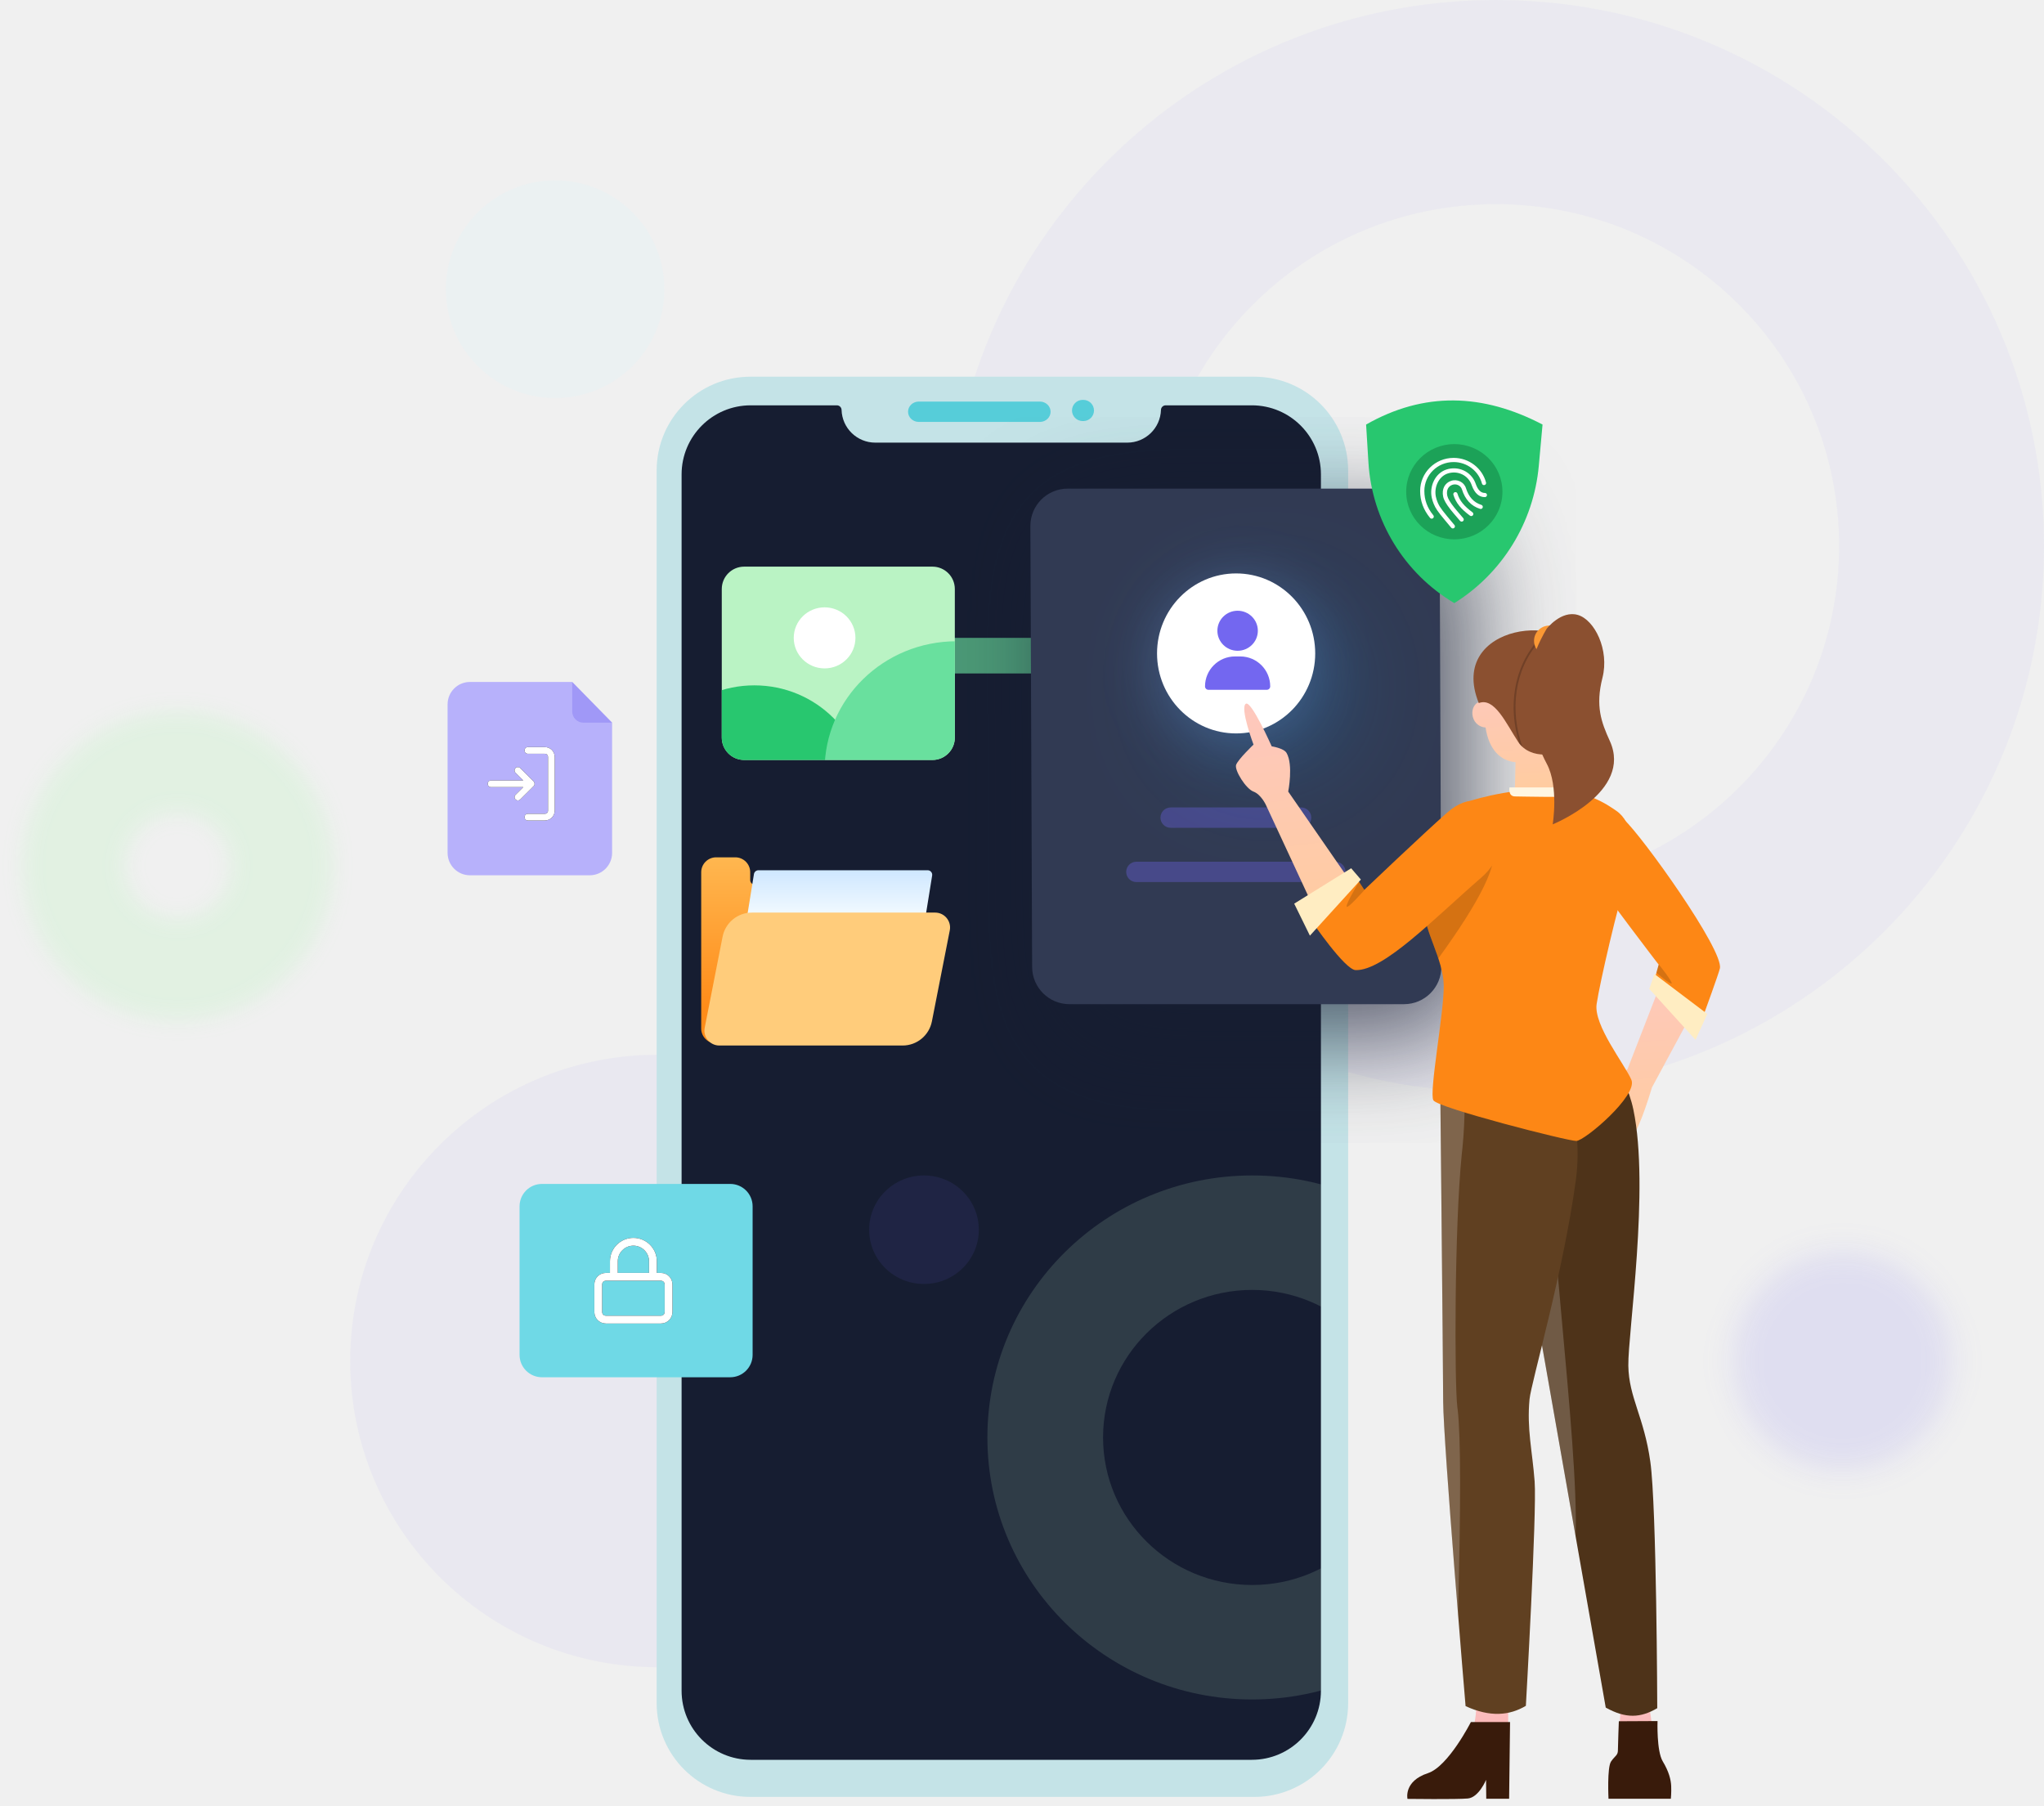
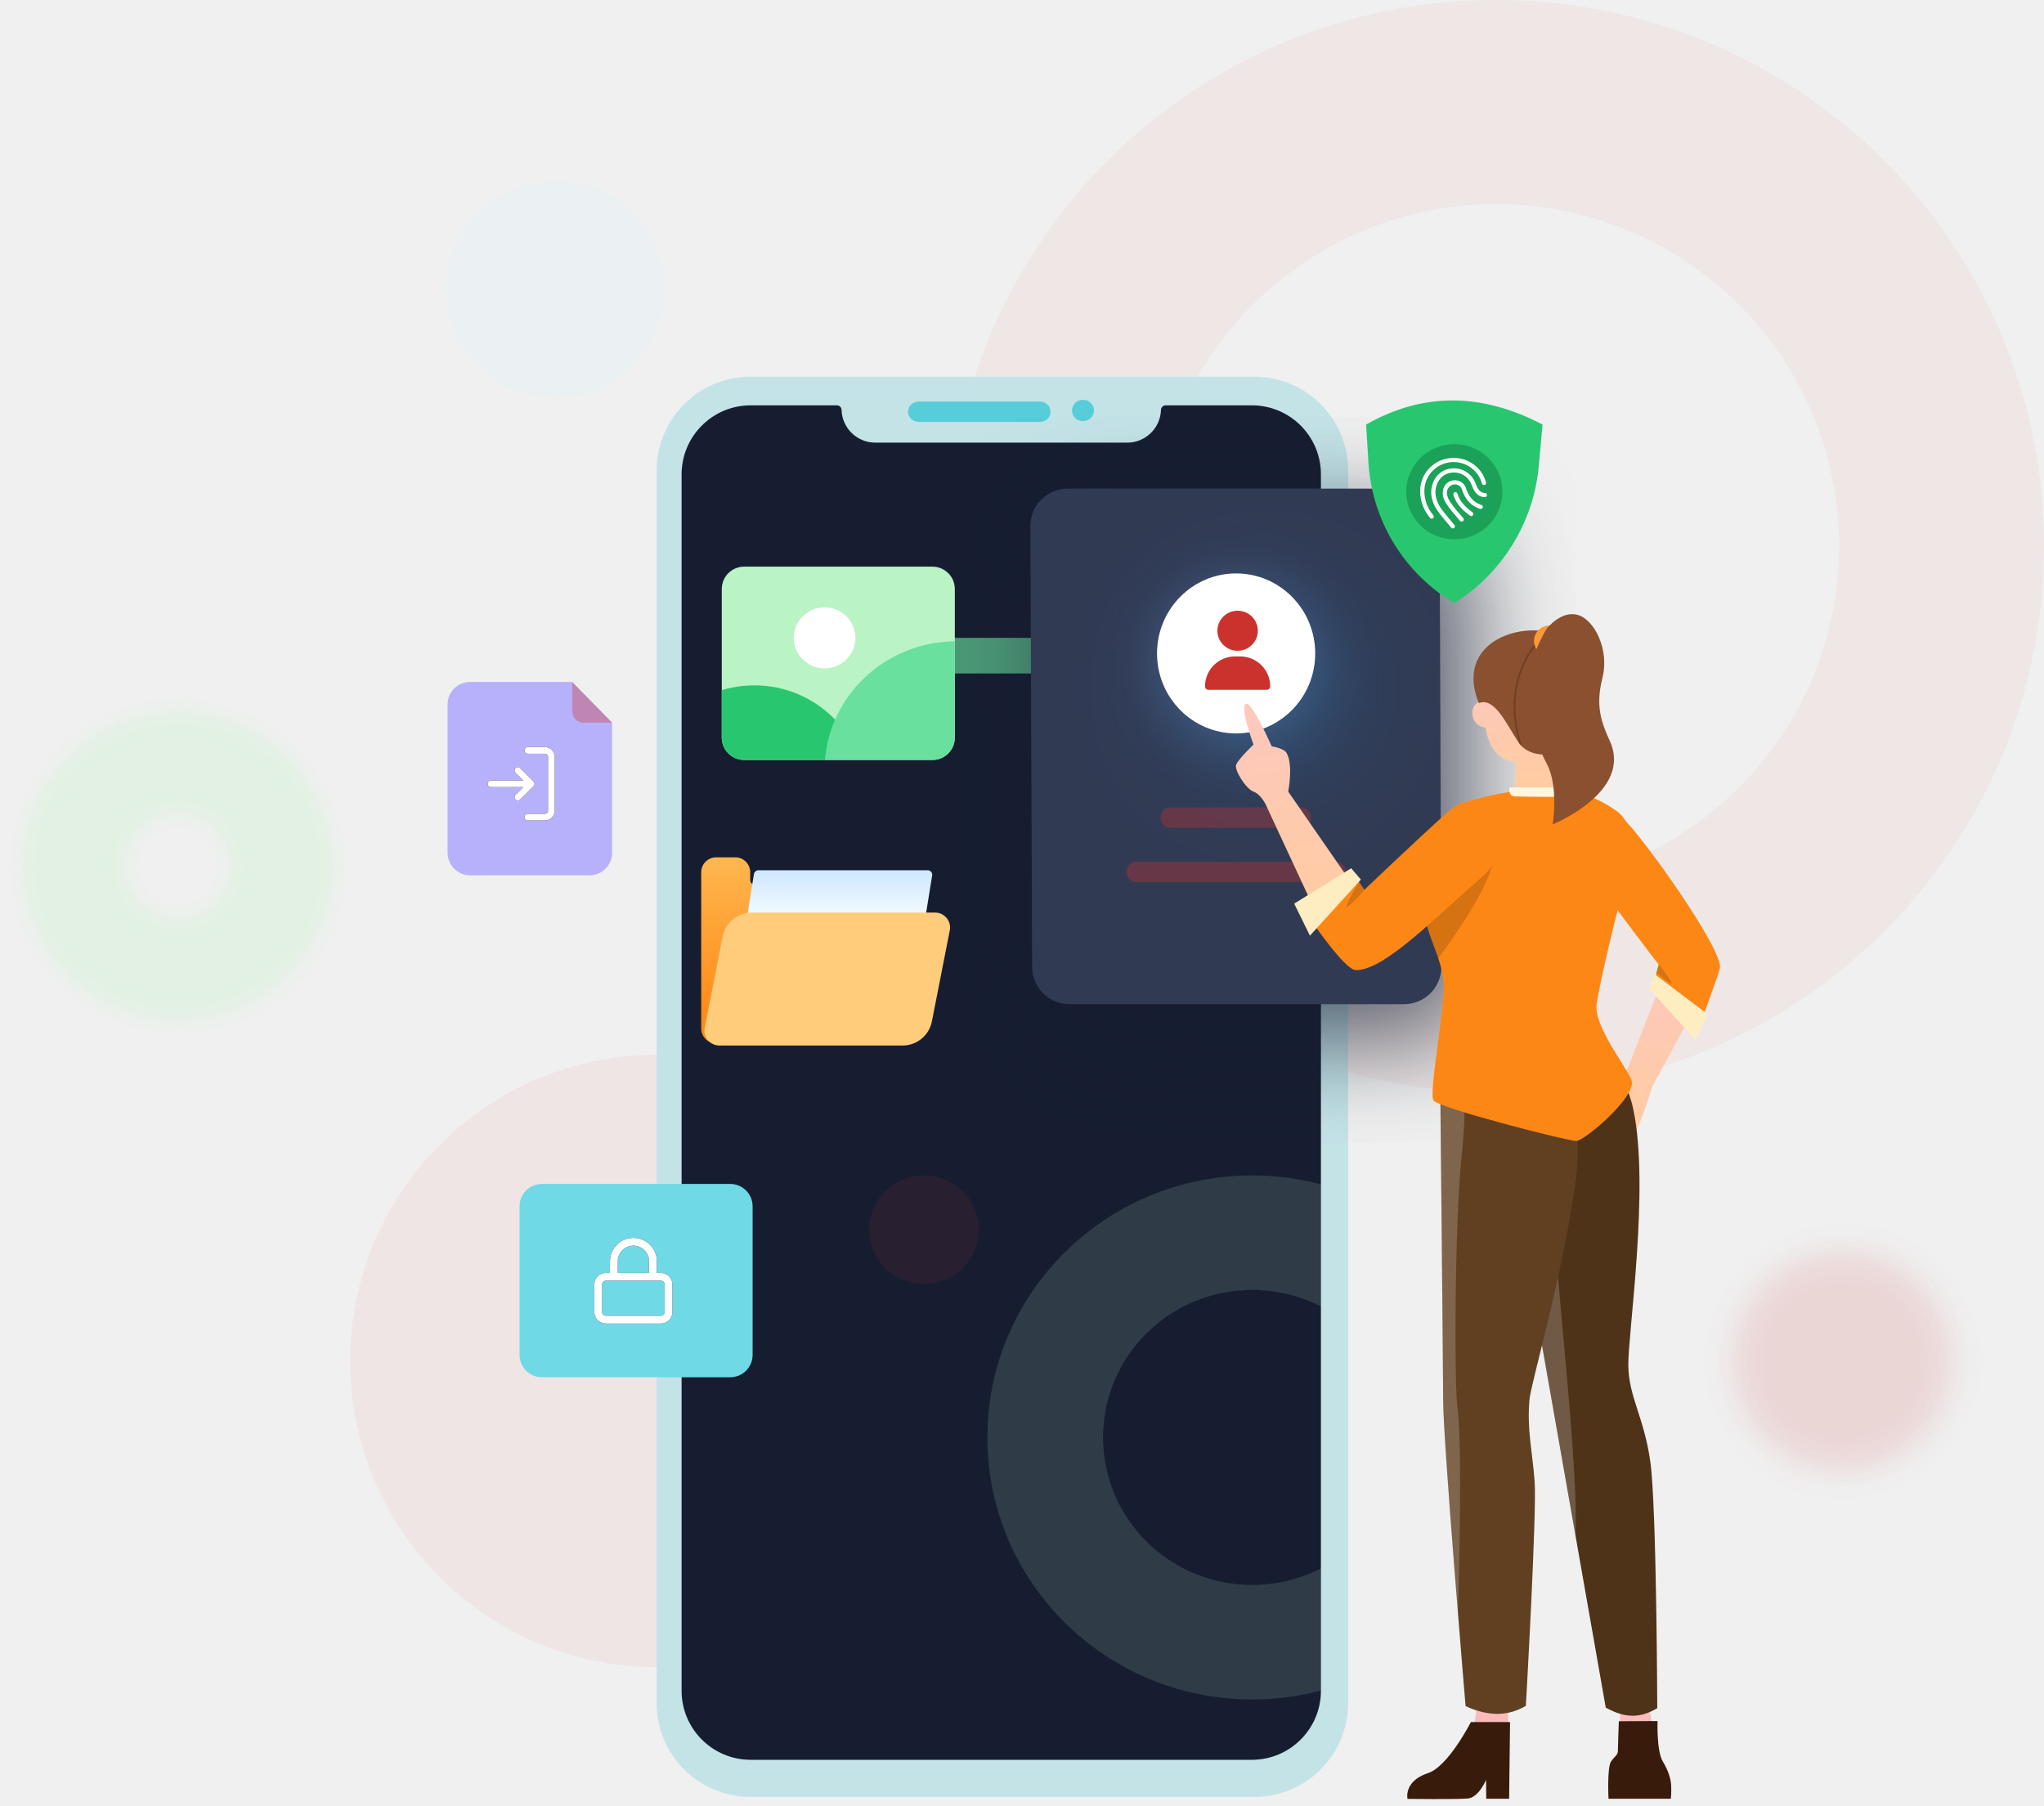
<svg xmlns="http://www.w3.org/2000/svg" width="548" height="484" viewBox="0 0 548 484" fill="none">
  <g id="Illustration">
    <g id="Shape">
-       <path id="Oval" opacity="0.053" fill-rule="evenodd" clip-rule="evenodd" d="M548 146.415C548 65.552 482.211 0 401.056 0C319.901 0 254.111 65.552 254.111 146.415C254.111 227.278 319.901 292.831 401.056 292.831C482.211 292.831 548 227.278 548 146.415ZM309.044 146.415C309.044 95.781 350.239 54.735 401.056 54.735C451.872 54.735 493.067 95.781 493.067 146.415C493.067 197.049 451.872 238.096 401.056 238.096C350.239 238.096 309.044 197.049 309.044 146.415Z" fill="#7367F0" />
+       <path id="Oval" opacity="0.053" fill-rule="evenodd" clip-rule="evenodd" d="M548 146.415C548 65.552 482.211 0 401.056 0C319.901 0 254.111 65.552 254.111 146.415C254.111 227.278 319.901 292.831 401.056 292.831C482.211 292.831 548 227.278 548 146.415ZM309.044 146.415C309.044 95.781 350.239 54.735 401.056 54.735C451.872 54.735 493.067 95.781 493.067 146.415C493.067 197.049 451.872 238.096 401.056 238.096C350.239 238.096 309.044 197.049 309.044 146.415Z" fill="#cc322d" />
      <g id="Oval_2" opacity="0.141" filter="url(#filter0_f)">
        <path fill-rule="evenodd" clip-rule="evenodd" d="M89.314 232.166C89.314 209.243 70.664 190.659 47.657 190.659C24.651 190.659 6 209.243 6 232.166C6 255.09 24.651 273.673 47.657 273.673C70.664 273.673 89.314 255.09 89.314 232.166ZM33.466 232.166C33.466 224.357 39.82 218.027 47.657 218.027C55.495 218.027 61.848 224.357 61.848 232.166C61.848 239.976 55.495 246.306 47.657 246.306C39.82 246.306 33.466 239.976 33.466 232.166Z" fill="#8BF78F" />
      </g>
-       <ellipse id="Oval_3" cx="176.29" cy="364.898" rx="82.399" ry="82.102" fill="#7367F0" fill-opacity="0.061" />
+       <ellipse id="Oval_3" cx="176.29" cy="364.898" rx="82.399" ry="82.102" fill="#cc322d" fill-opacity="0.061" />
      <ellipse id="Oval_4" opacity="0.141" cx="148.825" cy="77.541" rx="29.297" ry="29.192" fill="#CEF5FF" />
      <g id="Oval_5" filter="url(#filter1_f)">
-         <ellipse cx="493.983" cy="364.898" rx="29.297" ry="29.192" fill="#7367F0" fill-opacity="0.136" />
+         <ellipse cx="493.983" cy="364.898" rx="29.297" ry="29.192" fill="#cc322d" fill-opacity="0.136" />
      </g>
    </g>
    <g id="File Organizer">
      <g id="Phone3">
        <path id="Rectangle" fill-rule="evenodd" clip-rule="evenodd" d="M176.051 126.137C176.051 112.254 187.305 101 201.188 101H336.301C350.184 101 361.438 112.254 361.438 126.137V456.637C361.438 470.52 350.184 481.774 336.301 481.774H201.188C187.305 481.774 176.051 470.52 176.051 456.637V126.137Z" fill="#C4E3E7" />
        <g id="Group 48">
          <path id="Rectangle_2" fill-rule="evenodd" clip-rule="evenodd" d="M182.737 127.195C182.737 116.966 191.03 108.673 201.259 108.673H224.364C225.046 108.673 225.605 109.216 225.625 109.898V109.898C225.768 114.787 229.772 118.676 234.663 118.676H302.219C307.11 118.676 311.114 114.787 311.257 109.898V109.898C311.277 109.216 311.835 108.673 312.518 108.673H335.622C345.852 108.673 354.144 116.966 354.144 127.195V453.306C354.144 463.535 345.852 471.828 335.622 471.828H201.259C191.03 471.828 182.737 463.535 182.737 453.306V127.195Z" fill="#161D31" />
          <mask id="mask0" mask-type="alpha" maskUnits="userSpaceOnUse" x="182" y="108" width="173" height="364">
            <path id="Rectangle_3" fill-rule="evenodd" clip-rule="evenodd" d="M182.737 127.195C182.737 116.966 191.03 108.673 201.259 108.673H224.364C225.046 108.673 225.605 109.216 225.625 109.898V109.898C225.768 114.787 229.772 118.676 234.663 118.676H302.219C307.11 118.676 311.114 114.787 311.257 109.898V109.898C311.277 109.216 311.835 108.673 312.518 108.673H335.622C345.852 108.673 354.144 116.966 354.144 127.195V453.306C354.144 463.535 345.852 471.828 335.622 471.828H201.259C191.03 471.828 182.737 463.535 182.737 453.306V127.195Z" fill="white" />
          </mask>
          <g mask="url(#mask0)">
-             <ellipse id="Oval_6" opacity="0.099" cx="247.722" cy="329.703" rx="14.702" ry="14.55" fill="#7367F0" />
+             <ellipse id="Oval_6" opacity="0.099" cx="247.722" cy="329.703" rx="14.702" ry="14.55" fill="#cc322d" />
            <path id="Oval_7" opacity="0.141" fill-rule="evenodd" clip-rule="evenodd" d="M335.704 315.153C374.906 315.153 406.686 346.604 406.686 385.401C406.686 424.198 374.906 455.649 335.704 455.649C296.501 455.649 264.722 424.198 264.722 385.401C264.722 346.604 296.501 315.153 335.704 315.153ZM335.704 345.844C313.629 345.844 295.733 363.555 295.733 385.401C295.733 407.248 313.629 424.958 335.704 424.958C357.779 424.958 375.674 407.248 375.674 385.401C375.674 363.555 357.779 345.844 335.704 345.844Z" fill="#C8F5D0" />
            <path id="Rectangle_4" fill-rule="evenodd" clip-rule="evenodd" d="M203.617 175.795C203.617 173.158 205.755 171.021 208.391 171.021H329.781C332.417 171.021 334.555 173.158 334.555 175.795V175.795C334.555 178.431 332.417 180.569 329.781 180.569H208.391C205.755 180.569 203.617 178.431 203.617 175.795V175.795Z" fill="#68DE9E" fill-opacity="0.642" />
          </g>
        </g>
        <path id="Path" d="M278.793 107.666C280.378 107.666 281.664 108.888 281.664 110.394C281.664 111.868 280.435 113.068 278.898 113.121L278.793 113.122H246.324C244.738 113.122 243.452 111.901 243.452 110.394C243.452 108.921 244.681 107.721 246.218 107.668L246.324 107.666H278.793Z" fill="#56CDD9" />
        <path id="Path_2" d="M290.429 107.211C292.015 107.211 293.301 108.484 293.301 110.053C293.301 111.588 292.072 112.838 290.535 112.893L290.429 112.895H290.279C288.693 112.895 287.407 111.623 287.407 110.053C287.407 108.519 288.636 107.268 290.173 107.213L290.279 107.211H290.429Z" fill="#56CDD9" />
      </g>
      <g id="Icon54">
        <g id="Group 37">
          <path id="Rectangle_5" fill-rule="evenodd" clip-rule="evenodd" d="M187.996 233.861C187.996 231.652 189.787 229.861 191.996 229.861L197.132 229.861C199.341 229.861 201.132 231.652 201.132 233.861V235.965C201.132 236.638 201.678 237.184 202.351 237.184H243.654C245.864 237.184 247.654 238.975 247.654 241.184V275.755C247.654 277.964 245.864 279.755 243.654 279.755H191.996C189.787 279.755 187.996 277.964 187.996 275.755V233.861Z" fill="url(#paint0_linear)" />
          <path id="Rectangle_6" fill-rule="evenodd" clip-rule="evenodd" d="M202.134 234.351C202.23 233.76 202.74 233.326 203.338 233.326H248.707C249.458 233.326 250.031 233.998 249.911 234.739L243.1 276.997C243.005 277.588 242.495 278.022 241.897 278.022H196.527C195.776 278.022 195.204 277.35 195.323 276.609L202.134 234.351Z" fill="url(#paint1_linear)" />
          <path id="Rectangle_7" fill-rule="evenodd" clip-rule="evenodd" d="M250.713 244.677C253.232 244.677 255.124 246.976 254.638 249.448L249.842 273.86C249.105 277.612 245.816 280.318 241.992 280.318H192.858C190.34 280.318 188.448 278.018 188.933 275.547L193.73 251.135C194.467 247.383 197.756 244.677 201.579 244.677L250.713 244.677Z" fill="#FFCC7B" />
        </g>
      </g>
      <g id="Group 28">
        <path id="Rectangle_8" fill-rule="evenodd" clip-rule="evenodd" d="M120 188.842C120 185.528 122.686 182.842 126 182.842H153.414L164.105 193.754V228.675C164.105 231.989 161.419 234.675 158.105 234.675H126C122.686 234.675 120 231.989 120 228.675V188.842Z" fill="#B7B1FB" />
        <g id="Icon">
          <path id="Mask" fill-rule="evenodd" clip-rule="evenodd" d="M146.031 219.984C147.557 219.984 148.724 218.821 148.724 217.3V202.986C148.724 201.465 147.557 200.302 146.031 200.302H141.543C141.005 200.302 140.646 200.66 140.646 201.197C140.646 201.734 141.005 202.092 141.543 202.092H146.031C146.57 202.092 146.929 202.45 146.929 202.986V217.3C146.929 217.837 146.57 218.195 146.031 218.195H141.543C141.005 218.195 140.646 218.553 140.646 219.089C140.646 219.626 141.005 219.984 141.543 219.984H146.031ZM143.249 209.785C143.338 210.054 143.338 210.322 143.249 210.501C143.249 210.591 143.159 210.68 143.069 210.77L139.479 214.348C139.299 214.527 139.03 214.616 138.85 214.616C138.671 214.616 138.401 214.527 138.222 214.348C137.863 213.99 137.863 213.453 138.222 213.096L140.286 211.038H131.669C131.131 211.038 130.771 210.68 130.771 210.143C130.771 209.607 131.131 209.249 131.669 209.249H140.286L138.222 207.191C137.863 206.833 137.863 206.296 138.222 205.939C138.581 205.581 139.12 205.581 139.479 205.939L143.069 209.517C143.114 209.562 143.136 209.607 143.159 209.651C143.181 209.696 143.204 209.741 143.249 209.785Z" fill="black" />
          <mask id="mask1" mask-type="alpha" maskUnits="userSpaceOnUse" x="130" y="200" width="19" height="20">
            <path id="Mask_2" fill-rule="evenodd" clip-rule="evenodd" d="M146.031 219.984C147.557 219.984 148.724 218.821 148.724 217.3V202.986C148.724 201.465 147.557 200.302 146.031 200.302H141.543C141.005 200.302 140.646 200.66 140.646 201.197C140.646 201.734 141.005 202.092 141.543 202.092H146.031C146.57 202.092 146.929 202.45 146.929 202.986V217.3C146.929 217.837 146.57 218.195 146.031 218.195H141.543C141.005 218.195 140.646 218.553 140.646 219.089C140.646 219.626 141.005 219.984 141.543 219.984H146.031ZM143.249 209.785C143.338 210.054 143.338 210.322 143.249 210.501C143.249 210.591 143.159 210.68 143.069 210.77L139.479 214.348C139.299 214.527 139.03 214.616 138.85 214.616C138.671 214.616 138.401 214.527 138.222 214.348C137.863 213.99 137.863 213.453 138.222 213.096L140.286 211.038H131.669C131.131 211.038 130.771 210.68 130.771 210.143C130.771 209.607 131.131 209.249 131.669 209.249H140.286L138.222 207.191C137.863 206.833 137.863 206.296 138.222 205.939C138.581 205.581 139.12 205.581 139.479 205.939L143.069 209.517C143.114 209.562 143.136 209.607 143.159 209.651C143.181 209.696 143.204 209.741 143.249 209.785Z" fill="white" />
          </mask>
          <g mask="url(#mask1)">
            <g id="Icon Color">
              <rect id="ð¨ Icon Color" x="128.977" y="199.408" width="21.543" height="21.471" fill="white" />
            </g>
          </g>
        </g>
-         <path id="Path_3" opacity="0.34" d="M164.106 193.754H156.414C154.757 193.754 153.414 192.411 153.414 190.754V182.842L164.106 193.754Z" fill="#7367F0" />
+         <path id="Path_3" opacity="0.34" d="M164.106 193.754H156.414C154.757 193.754 153.414 192.411 153.414 190.754V182.842L164.106 193.754Z" fill="#cc322d" />
      </g>
      <g id="Group">
        <path id="Rectangle_9" fill-rule="evenodd" clip-rule="evenodd" d="M139.296 323.427C139.296 320.113 141.982 317.427 145.296 317.427H195.778C199.092 317.427 201.778 320.113 201.778 323.427V363.26C201.778 366.574 199.092 369.26 195.778 369.26H145.296C141.982 369.26 139.296 366.574 139.296 363.26V323.427Z" fill="#6FD9E6" />
        <g id="Icon_2">
          <path id="Mask_3" fill-rule="evenodd" clip-rule="evenodd" d="M177.147 341.283H176.1V338.152C176.1 334.708 173.272 331.89 169.816 331.89C166.36 331.89 163.533 334.708 163.533 338.152V341.283H162.485C160.705 341.283 159.344 342.64 159.344 344.415V351.721C159.344 353.495 160.705 354.852 162.485 354.852H177.147C178.927 354.852 180.289 353.495 180.289 351.721V344.415C180.289 342.64 178.927 341.283 177.147 341.283ZM165.627 338.152C165.627 335.856 167.512 333.977 169.816 333.977C172.12 333.977 174.005 335.856 174.005 338.152V341.283H165.627V338.152ZM177.147 352.764C177.775 352.764 178.194 352.347 178.194 351.721V344.415C178.194 343.788 177.775 343.371 177.147 343.371H162.485C161.857 343.371 161.438 343.788 161.438 344.415V351.721C161.438 352.347 161.857 352.764 162.485 352.764H177.147Z" fill="black" />
          <mask id="mask2" mask-type="alpha" maskUnits="userSpaceOnUse" x="159" y="331" width="22" height="24">
            <path id="Mask_4" fill-rule="evenodd" clip-rule="evenodd" d="M177.147 341.283H176.1V338.152C176.1 334.708 173.272 331.89 169.816 331.89C166.36 331.89 163.533 334.708 163.533 338.152V341.283H162.485C160.705 341.283 159.344 342.64 159.344 344.415V351.721C159.344 353.495 160.705 354.852 162.485 354.852H177.147C178.927 354.852 180.289 353.495 180.289 351.721V344.415C180.289 342.64 178.927 341.283 177.147 341.283ZM165.627 338.152C165.627 335.856 167.512 333.977 169.816 333.977C172.12 333.977 174.005 335.856 174.005 338.152V341.283H165.627V338.152ZM177.147 352.764C177.775 352.764 178.194 352.347 178.194 351.721V344.415C178.194 343.788 177.775 343.371 177.147 343.371H162.485C161.857 343.371 161.438 343.788 161.438 344.415V351.721C161.438 352.347 161.857 352.764 162.485 352.764H177.147Z" fill="white" />
          </mask>
          <g mask="url(#mask2)">
            <g id="Icon Color_2">
              <rect id="ð¨ Icon Color_2" x="157.249" y="330.846" width="25.134" height="25.049" fill="white" />
            </g>
          </g>
        </g>
      </g>
      <g id="Group 34">
        <path id="Rectangle_10" d="M193.509 157.924C193.509 154.61 196.195 151.924 199.509 151.924H249.991C253.305 151.924 255.991 154.61 255.991 157.924V197.757C255.991 201.071 253.305 203.757 249.991 203.757H199.509C196.195 203.757 193.509 201.071 193.509 197.757V157.924Z" fill="#BAF3C4" />
        <mask id="mask3" mask-type="alpha" maskUnits="userSpaceOnUse" x="193" y="151" width="63" height="53">
          <path id="Rectangle_11" d="M193.509 157.924C193.509 154.61 196.195 151.924 199.509 151.924H249.991C253.305 151.924 255.991 154.61 255.991 157.924V197.757C255.991 201.071 253.305 203.757 249.991 203.757H199.509C196.195 203.757 193.509 201.071 193.509 197.757V157.924Z" fill="white" />
        </mask>
        <g mask="url(#mask3)">
          <ellipse id="Oval_8" cx="221.074" cy="171.021" rx="8.27" ry="8.184" fill="white" />
          <ellipse id="Oval_9" cx="202.238" cy="213.306" rx="29.863" ry="29.554" fill="#28C76F" />
          <ellipse id="Oval_10" cx="256.45" cy="206.485" rx="35.376" ry="34.556" fill="#69E09E" />
        </g>
      </g>
      <g id="Group 23">
        <g id="Rectangle_12" filter="url(#filter2_d)">
          <path fill-rule="evenodd" clip-rule="evenodd" d="M276.246 141.049C276.224 135.51 280.708 131.009 286.246 131.009L375.958 131.009C381.465 131.009 385.936 135.462 385.958 140.969L386.429 259.191C386.451 264.729 381.968 269.231 376.429 269.231H286.718C281.21 269.231 276.74 264.778 276.718 259.271L276.246 141.049Z" fill="#313A53" />
        </g>
-         <path id="Rectangle_13" opacity="0.34" d="M311.123 219.216C311.123 217.71 312.344 216.488 313.851 216.488H348.825C350.332 216.488 351.553 217.71 351.553 219.216V219.216C351.553 220.723 350.332 221.944 348.825 221.944H313.851C312.344 221.944 311.123 220.723 311.123 219.216V219.216Z" fill="#7367F0" />
-         <path id="Rectangle_14" opacity="0.34" d="M301.935 233.766C301.935 232.259 303.156 231.038 304.663 231.038H358.014C359.52 231.038 360.742 232.259 360.742 233.766V233.766C360.742 235.273 359.52 236.494 358.014 236.494H304.663C303.156 236.494 301.935 235.273 301.935 233.766V233.766Z" fill="#7367F0" />
+         <path id="Rectangle_13" opacity="0.34" d="M311.123 219.216C311.123 217.71 312.344 216.488 313.851 216.488H348.825C350.332 216.488 351.553 217.71 351.553 219.216V219.216C351.553 220.723 350.332 221.944 348.825 221.944H313.851C312.344 221.944 311.123 220.723 311.123 219.216V219.216Z" fill="#cc322d" />
+         <path id="Rectangle_14" opacity="0.34" d="M301.935 233.766C301.935 232.259 303.156 231.038 304.663 231.038H358.014C359.52 231.038 360.742 232.259 360.742 233.766V233.766C360.742 235.273 359.52 236.494 358.014 236.494H304.663C303.156 236.494 301.935 235.273 301.935 233.766V233.766Z" fill="#cc322d" />
        <g id="Icon8">
          <g id="Oval_11" filter="url(#filter3_dd)">
            <ellipse cx="331.407" cy="175.192" rx="21.203" ry="21.45" fill="white" />
          </g>
          <g id="Group 70">
-             <path id="Combined Shape" fill-rule="evenodd" clip-rule="evenodd" d="M331.807 174.481C334.802 174.481 337.231 172.078 337.231 169.113C337.231 166.149 334.802 163.746 331.807 163.746C328.811 163.746 326.383 166.149 326.383 169.113C326.383 172.078 328.811 174.481 331.807 174.481ZM331.097 176.001C326.663 176.001 323.068 179.595 323.068 184.029C323.068 184.536 323.479 184.947 323.986 184.947H339.628C340.134 184.947 340.545 184.536 340.545 184.029C340.545 179.595 336.951 176.001 332.517 176.001H331.097Z" fill="#7367F0" />
+             <path id="Combined Shape" fill-rule="evenodd" clip-rule="evenodd" d="M331.807 174.481C334.802 174.481 337.231 172.078 337.231 169.113C337.231 166.149 334.802 163.746 331.807 163.746C328.811 163.746 326.383 166.149 326.383 169.113C326.383 172.078 328.811 174.481 331.807 174.481ZM331.097 176.001C326.663 176.001 323.068 179.595 323.068 184.029C323.068 184.536 323.479 184.947 323.986 184.947H339.628C340.134 184.947 340.545 184.536 340.545 184.029C340.545 179.595 336.951 176.001 332.517 176.001H331.097Z" fill="#cc322d" />
          </g>
        </g>
      </g>
      <g id="Wom3.5">
        <g id="RArm">
          <path id="Path_4" fill-rule="evenodd" clip-rule="evenodd" d="M436.346 286.631C436.346 286.631 426.071 296.69 426.701 297.674C427.331 298.664 432.509 296.363 432.509 296.363C432.509 296.363 426.049 306.93 427.378 307.742C428.707 308.554 435.504 306.91 437.588 304.732C439.672 302.554 442.889 291.562 442.889 291.562L458.517 262.597L447.183 258.715L436.346 286.631Z" fill="url(#paint2_linear)" />
          <path id="Path_5" fill-rule="evenodd" clip-rule="evenodd" d="M425.853 233.087C430.168 239.723 444.693 258.633 444.693 258.633L443.635 262.406L456.984 271.463C456.984 271.463 460.776 261.095 461.105 259.636C462.19 254.825 440.26 224.12 435.35 219.683C427.618 212.697 419.258 222.947 425.853 233.087Z" fill="#FD8715" />
          <path id="Path_6" fill-rule="evenodd" clip-rule="evenodd" d="M448.166 263.653C448.415 263.173 444.716 258.565 444.716 258.565L444.089 260.806C444.089 260.806 447.917 264.134 448.166 263.653Z" fill="black" fill-opacity="0.16" />
          <path id="Path 70" fill-rule="evenodd" clip-rule="evenodd" d="M443.552 261.14L457.734 271.858L454.574 278.79L442.174 265.14L443.552 261.14Z" fill="#FFEDC2" />
        </g>
        <g id="RLeg">
          <path id="Path_7" fill-rule="evenodd" clip-rule="evenodd" d="M434.6 456.208L433.812 469.49L443.91 469.75L442.012 456.208H434.6Z" fill="url(#paint3_linear)" />
          <path id="Path_8" fill-rule="evenodd" clip-rule="evenodd" d="M444.389 461.44C444.389 461.44 444.105 469.439 445.779 472.232C447.463 475.024 447.974 477.189 448.048 478.859C448.128 480.65 447.957 482.272 447.957 482.272H431.244C431.244 482.272 430.826 473.856 431.933 472.269C433.039 470.683 433.766 470.655 433.766 469.253C433.774 467.851 434.014 461.493 434.014 461.493L444.389 461.44Z" fill="#391B0B" />
          <path id="Path_9" fill-rule="evenodd" clip-rule="evenodd" d="M399.024 278.88L425.219 276.062L425.604 276.416C427.471 278.176 435.584 286.352 437.916 297.527C442.317 318.624 436.426 357.589 436.557 366.134C436.681 374.678 440.761 379.833 442.456 391.914C444.152 403.995 444.312 457.987 444.312 457.987C439.817 460.623 435.861 460.812 430.502 457.828L399.024 278.88Z" fill="#4E3319" />
          <path id="Path_10" fill-rule="evenodd" clip-rule="evenodd" d="M422.423 411.899L399.024 278.88L413.589 277.313C414.238 323.523 423.295 385.987 422.423 411.899Z" fill="white" fill-opacity="0.192" />
        </g>
        <g id="LLeg">
          <path id="Path_11" fill-rule="evenodd" clip-rule="evenodd" d="M404.39 454.811L395.779 454.949C395.779 454.949 396.345 463.795 393.034 466.791L392.853 466.948C388.856 470.263 404.277 469.067 404.277 469.067L404.39 454.811Z" fill="url(#paint4_linear)" />
          <path id="Path_12" fill-rule="evenodd" clip-rule="evenodd" d="M404.847 461.706L404.599 482.264L398.467 482.269L398.414 477.203C398.414 477.203 396.48 481.926 393.524 482.199C390.56 482.472 377.35 482.304 377.35 482.304C377.35 482.304 376.252 477.562 382.828 475.408C388.297 473.618 394.345 461.706 394.345 461.706H404.847Z" fill="#391B0B" />
          <path id="Path_13" fill-rule="evenodd" clip-rule="evenodd" d="M386.031 280.708L415.445 279.722L415.665 280.124C417.092 282.804 424.913 298.489 422.498 316.319C419.109 341.345 410.492 370.683 410.07 375.165C409.318 383.155 410.822 388.941 411.439 397.194C412.056 405.448 409.087 457.355 409.087 457.355C404.722 459.953 399.528 460.463 392.925 457.434C392.925 457.434 386.964 386.928 386.92 375.77C386.876 364.612 386.031 280.708 386.031 280.708Z" fill="#604021" />
          <path id="Path_14" fill-rule="evenodd" clip-rule="evenodd" d="M392.084 307.777L391.889 309.631C389.928 329.183 389.943 370.705 390.702 377.109L390.806 377.934C391.648 385.16 391.676 403.505 390.888 432.97L389.864 420.255C387.921 395.79 386.94 380.961 386.92 375.77L386.884 370.396C386.715 348.67 386.031 280.708 386.031 280.708L392.235 280.5C392.898 291.229 392.847 300.321 392.084 307.777Z" fill="white" fill-opacity="0.192" />
        </g>
        <g id="Head">
          <path id="Path_15" fill-rule="evenodd" clip-rule="evenodd" d="M397.247 188.036C393.628 188.428 393.884 194.725 398.29 195.054C399.19 201.124 402.402 204.016 406.317 204.351L406.1 213.533L423.418 213.523C423.418 213.523 418.542 207.036 418.785 198.157C419.028 189.276 418.622 180.934 418.622 180.934L396.19 181.333L397.247 188.036Z" fill="url(#paint5_linear)" />
          <path id="Path_16" fill-rule="evenodd" clip-rule="evenodd" d="M396.459 188.508C400.674 186.858 403.788 193.961 407.013 198.898C410.239 203.835 418.595 202.996 419.747 198.898C424.107 189.922 427.865 177.72 422.776 176.718C422.06 163.746 387.752 166.809 396.459 188.508Z" fill="#8B5030" />
          <path id="Combined Shape_2" fill-rule="evenodd" clip-rule="evenodd" d="M419.947 171.56H412.536H412.425L412.35 171.642C405.75 178.933 404.266 189.665 407.337 199.352C407.59 199.679 407.867 199.976 408.164 200.246C404.697 190.467 406.016 179.456 412.647 172.06H420.542C420.354 171.886 420.155 171.719 419.947 171.56Z" fill="black" fill-opacity="0.199" />
          <ellipse id="Oval_12" cx="415.413" cy="171.81" rx="4.135" ry="4.092" fill="#FB9934" />
        </g>
        <g id="Body">
          <path id="Path_17" fill-rule="evenodd" clip-rule="evenodd" d="M392.702 215.311C388.838 220.928 382.399 239.993 382.034 244.282C381.622 249.229 386.981 257.11 387.07 264.272C387.148 271.435 383.072 293.001 384.297 295.016C385.512 297.031 420.347 305.95 422.62 305.902C424.883 305.853 439.172 293.714 437.379 289.518C435.576 285.323 427.209 274.898 428.062 269.182C428.904 263.467 433.797 242.37 436.227 235.189C438.647 228.009 437.84 220.47 433.323 217.38C431.088 215.852 425.125 211.508 414.505 211.528C403.885 211.548 393.002 214.875 392.702 215.311Z" fill="#FD8715" />
          <path id="Path 68" fill-rule="evenodd" clip-rule="evenodd" d="M404.693 211.117C404.693 211.117 404.247 213.533 406.203 213.533C408.16 213.533 421.283 213.96 423.06 213.197C424.837 212.433 424.304 211.117 424.304 211.117H404.693Z" fill="#FFF6E1" />
          <path id="Path_18" fill-rule="evenodd" clip-rule="evenodd" d="M387.095 227.46L387.214 227.401C394.369 223.865 398.667 223.709 400.108 226.932C401.971 231.098 397.141 241.108 385.619 256.963C384.037 252.155 381.761 247.57 382.034 244.282C382.246 241.8 384.491 234.369 387.095 227.46Z" fill="black" fill-opacity="0.16" />
        </g>
        <g id="LArm">
          <path id="Path_19" fill-rule="evenodd" clip-rule="evenodd" d="M339.362 215.75C339.362 215.75 338.073 212.981 336.047 212.231C334.021 211.482 330.922 206.519 331.401 205.078C331.88 203.637 336.072 199.64 336.072 199.64C336.072 199.64 332.366 189.799 334.007 188.688C335.457 187.707 340.944 200.103 340.944 200.103C340.944 200.103 344.17 200.584 344.915 201.851C346.791 205.046 345.373 212.231 345.373 212.231L364.416 239.772L355.678 250.86L339.362 215.75Z" fill="url(#paint6_linear)" />
          <path id="Path_20" fill-rule="evenodd" clip-rule="evenodd" d="M387.976 217.886C381.536 223.548 365.782 238.571 365.782 238.571C365.782 238.571 363.441 235.022 363.441 235.022L351.66 246.961C351.66 246.961 360.547 260.007 363.441 260.098C370.982 260.335 384.493 246.246 397.195 235.244C408.583 225.38 399.982 207.33 387.976 217.886Z" fill="#FD8715" />
          <path id="Path_21" fill-rule="evenodd" clip-rule="evenodd" d="M365.829 238.589C365.829 238.589 361.41 243.647 361.045 243.095C360.681 242.544 364.379 236.395 364.379 236.395L365.829 238.589Z" fill="black" fill-opacity="0.16" />
          <path id="Path 69" fill-rule="evenodd" clip-rule="evenodd" d="M364.852 235.826L351.188 250.861L346.979 242.281L362.253 232.795L364.852 235.826Z" fill="#FFEDC2" />
        </g>
        <path id="Path_22" fill-rule="evenodd" clip-rule="evenodd" d="M414.689 168.553C414.689 168.553 418.558 163.565 423.026 164.874C427.494 166.182 431.536 174.204 429.617 181.744C427.707 189.285 429.282 193.586 431.598 198.668C437.82 212.339 416.278 221.019 416.278 221.019C416.278 221.019 417.959 210.889 414.689 204.772C411.322 198.472 409.41 190.394 409.41 185.45C409.41 176.854 414.689 168.553 414.689 168.553Z" fill="#8B5030" />
      </g>
      <g id="Group 39">
        <path id="Rectangle_15" fill-rule="evenodd" clip-rule="evenodd" d="M366.255 113.828C381.822 104.951 397.601 105.476 413.558 113.828L412.552 124.915C411.179 140.047 402.798 153.663 389.906 161.705V161.705V161.705C376.456 153.719 367.833 139.592 366.877 123.979L366.255 113.828Z" fill="#28C76F" />
        <ellipse id="Oval_13" cx="389.907" cy="131.836" rx="12.901" ry="12.767" fill="#1CA258" />
        <g id="Group 40">
          <path id="Path_23" fill-rule="evenodd" clip-rule="evenodd" d="M389.722 122.766C393.825 122.766 397.377 125.503 398.407 129.363C398.487 129.661 398.307 129.967 398.006 130.045C397.704 130.124 397.396 129.946 397.316 129.648C396.416 126.277 393.31 123.883 389.722 123.883C385.385 123.883 381.87 127.35 381.87 131.625C381.87 134.038 382.669 136.208 384.279 138.153C384.476 138.392 384.44 138.744 384.199 138.939C383.958 139.135 383.602 139.1 383.405 138.861C381.633 136.718 380.741 134.299 380.741 131.625C380.741 126.732 384.763 122.766 389.722 122.766Z" fill="white" />
          <path id="Path_24" fill-rule="evenodd" clip-rule="evenodd" d="M387.726 125.908C390.921 124.819 394.369 126.395 395.547 129.476L395.612 129.652C396.217 131.392 397.041 132.18 398.095 132.167C398.407 132.163 398.662 132.41 398.666 132.718C398.67 133.027 398.421 133.28 398.109 133.284C396.538 133.303 395.372 132.239 394.621 130.227L394.544 130.015C393.637 127.407 390.764 126.054 388.094 126.964C385.691 127.783 384.406 130.678 384.971 133.23C385.081 133.727 385.22 134.173 385.399 134.603L385.56 134.974C386.096 136.146 386.793 137.025 389.939 140.768C390.138 141.005 390.106 141.357 389.866 141.554C389.626 141.752 389.271 141.719 389.071 141.482L387.384 139.464C385.359 137.019 384.901 136.322 384.391 135.113L384.355 135.028C384.15 134.537 383.992 134.028 383.868 133.469C383.189 130.403 384.732 126.928 387.726 125.908Z" fill="white" />
          <path id="Path_25" fill-rule="evenodd" clip-rule="evenodd" d="M389.03 128.924C390.684 128.36 392.514 129.24 393.029 130.887C393.77 133.259 395.136 134.733 397.15 135.366C397.447 135.459 397.612 135.773 397.518 136.067C397.423 136.361 397.106 136.524 396.809 136.431C394.425 135.682 392.797 133.924 391.95 131.217C391.627 130.181 390.457 129.619 389.397 129.98C388.269 130.364 387.71 131.442 388.018 132.917C388.174 133.666 388.793 134.687 389.847 136.018L390.026 136.242C390.174 136.426 390.33 136.614 390.498 136.815L392.312 138.939C392.51 139.177 392.477 139.529 392.237 139.725C391.996 139.922 391.64 139.888 391.442 139.651L389.991 137.956L389.628 137.527C389.456 137.322 389.297 137.128 389.144 136.94L388.779 136.478C387.729 135.126 387.104 134.06 386.912 133.143C386.494 131.137 387.343 129.498 389.03 128.924Z" fill="white" />
          <path id="Path_26" fill-rule="evenodd" clip-rule="evenodd" d="M390.034 131.966C390.332 131.876 390.648 132.042 390.739 132.337C391.347 134.302 392.539 135.697 394.78 137.362C395.029 137.547 395.079 137.897 394.892 138.144C394.705 138.39 394.351 138.44 394.102 138.255C391.688 136.461 390.351 134.896 389.66 132.664C389.568 132.369 389.736 132.056 390.034 131.966Z" fill="white" />
        </g>
      </g>
    </g>
  </g>
  <defs>
    <filter id="filter0_f" x="0.563" y="185.223" width="94.187" height="93.887" filterUnits="userSpaceOnUse" color-interpolation-filters="sRGB">
      <feFlood flood-opacity="0" result="BackgroundImageFix" />
      <feBlend mode="normal" in="SourceGraphic" in2="BackgroundImageFix" result="shape" />
      <feGaussianBlur stdDeviation="2.718" result="effect1_foregroundBlur" />
    </filter>
    <filter id="filter1_f" x="456.531" y="327.551" width="74.904" height="74.693" filterUnits="userSpaceOnUse" color-interpolation-filters="sRGB">
      <feFlood flood-opacity="0" result="BackgroundImageFix" />
      <feBlend mode="normal" in="SourceGraphic" in2="BackgroundImageFix" result="shape" />
      <feGaussianBlur stdDeviation="4.077" result="effect1_foregroundBlur" />
    </filter>
    <filter id="filter2_d" x="256.246" y="112.009" width="166.183" height="194.222" filterUnits="userSpaceOnUse" color-interpolation-filters="sRGB">
      <feFlood flood-opacity="0" result="BackgroundImageFix" />
      <feColorMatrix in="SourceAlpha" type="matrix" values="0 0 0 0 0 0 0 0 0 0 0 0 0 0 0 0 0 0 127 0" />
      <feOffset dx="8" dy="9" />
      <feGaussianBlur stdDeviation="14" />
      <feColorMatrix type="matrix" values="0 0 0 0 0.086 0 0 0 0 0.114 0 0 0 0 0.192 0 0 0 0.7 0" />
      <feBlend mode="normal" in2="BackgroundImageFix" result="effect1_dropShadow" />
      <feBlend mode="normal" in="SourceGraphic" in2="effect1_dropShadow" result="shape" />
    </filter>
    <filter id="filter3_dd" x="290.204" y="134.743" width="98.405" height="98.899" filterUnits="userSpaceOnUse" color-interpolation-filters="sRGB">
      <feFlood flood-opacity="0" result="BackgroundImageFix" />
      <feColorMatrix in="SourceAlpha" type="matrix" values="0 0 0 0 0 0 0 0 0 0 0 0 0 0 0 0 0 0 127 0" />
      <feOffset dx="8" dy="9" />
      <feGaussianBlur stdDeviation="14" />
      <feColorMatrix type="matrix" values="0 0 0 0 0.076 0 0 0 0 0.583 0 0 0 0 0.879 0 0 0 0.229 0" />
      <feBlend mode="normal" in2="BackgroundImageFix" result="effect1_dropShadow" />
      <feColorMatrix in="SourceAlpha" type="matrix" values="0 0 0 0 0 0 0 0 0 0 0 0 0 0 0 0 0 0 127 0" />
      <feOffset dy="2" />
      <feGaussianBlur stdDeviation="7.5" />
      <feColorMatrix type="matrix" values="0 0 0 0 0.504 0 0 0 0 0.7 0 0 0 0 1 0 0 0 0.234 0" />
      <feBlend mode="normal" in2="effect1_dropShadow" result="effect2_dropShadow" />
      <feBlend mode="normal" in="SourceGraphic" in2="effect2_dropShadow" result="shape" />
    </filter>
    <linearGradient id="paint0_linear" x1="252.335" y1="270.363" x2="252.335" y2="212.641" gradientUnits="userSpaceOnUse">
      <stop stop-color="#FF8C19" />
      <stop offset="1" stop-color="#FFC967" />
    </linearGradient>
    <linearGradient id="paint1_linear" x1="245.482" y1="247.352" x2="245.482" y2="221.044" gradientUnits="userSpaceOnUse">
      <stop stop-color="#F8FDFF" />
      <stop offset="1" stop-color="#AAD4FF" />
    </linearGradient>
    <linearGradient id="paint2_linear" x1="424.08" y1="245.344" x2="427.481" y2="304.907" gradientUnits="userSpaceOnUse">
      <stop stop-color="#FDC6C6" />
      <stop offset="1" stop-color="#FFCCA1" />
    </linearGradient>
    <linearGradient id="paint3_linear" x1="432.065" y1="452.911" x2="433.457" y2="469.005" gradientUnits="userSpaceOnUse">
      <stop stop-color="#FDC6C6" />
      <stop offset="1" stop-color="#FAB2B2" />
    </linearGradient>
    <linearGradient id="paint4_linear" x1="390.081" y1="451.289" x2="391.397" y2="468.509" gradientUnits="userSpaceOnUse">
      <stop stop-color="#FDC6C6" />
      <stop offset="1" stop-color="#FAB2B2" />
    </linearGradient>
    <linearGradient id="paint5_linear" x1="389.777" y1="172.999" x2="392.621" y2="211.821" gradientUnits="userSpaceOnUse">
      <stop stop-color="#FDC6C6" />
      <stop offset="1" stop-color="#FFCCA1" />
    </linearGradient>
    <linearGradient id="paint6_linear" x1="325.63" y1="173.485" x2="334.537" y2="246.91" gradientUnits="userSpaceOnUse">
      <stop stop-color="#FDC6C6" />
      <stop offset="1" stop-color="#FFCCA1" />
    </linearGradient>
  </defs>
</svg>
